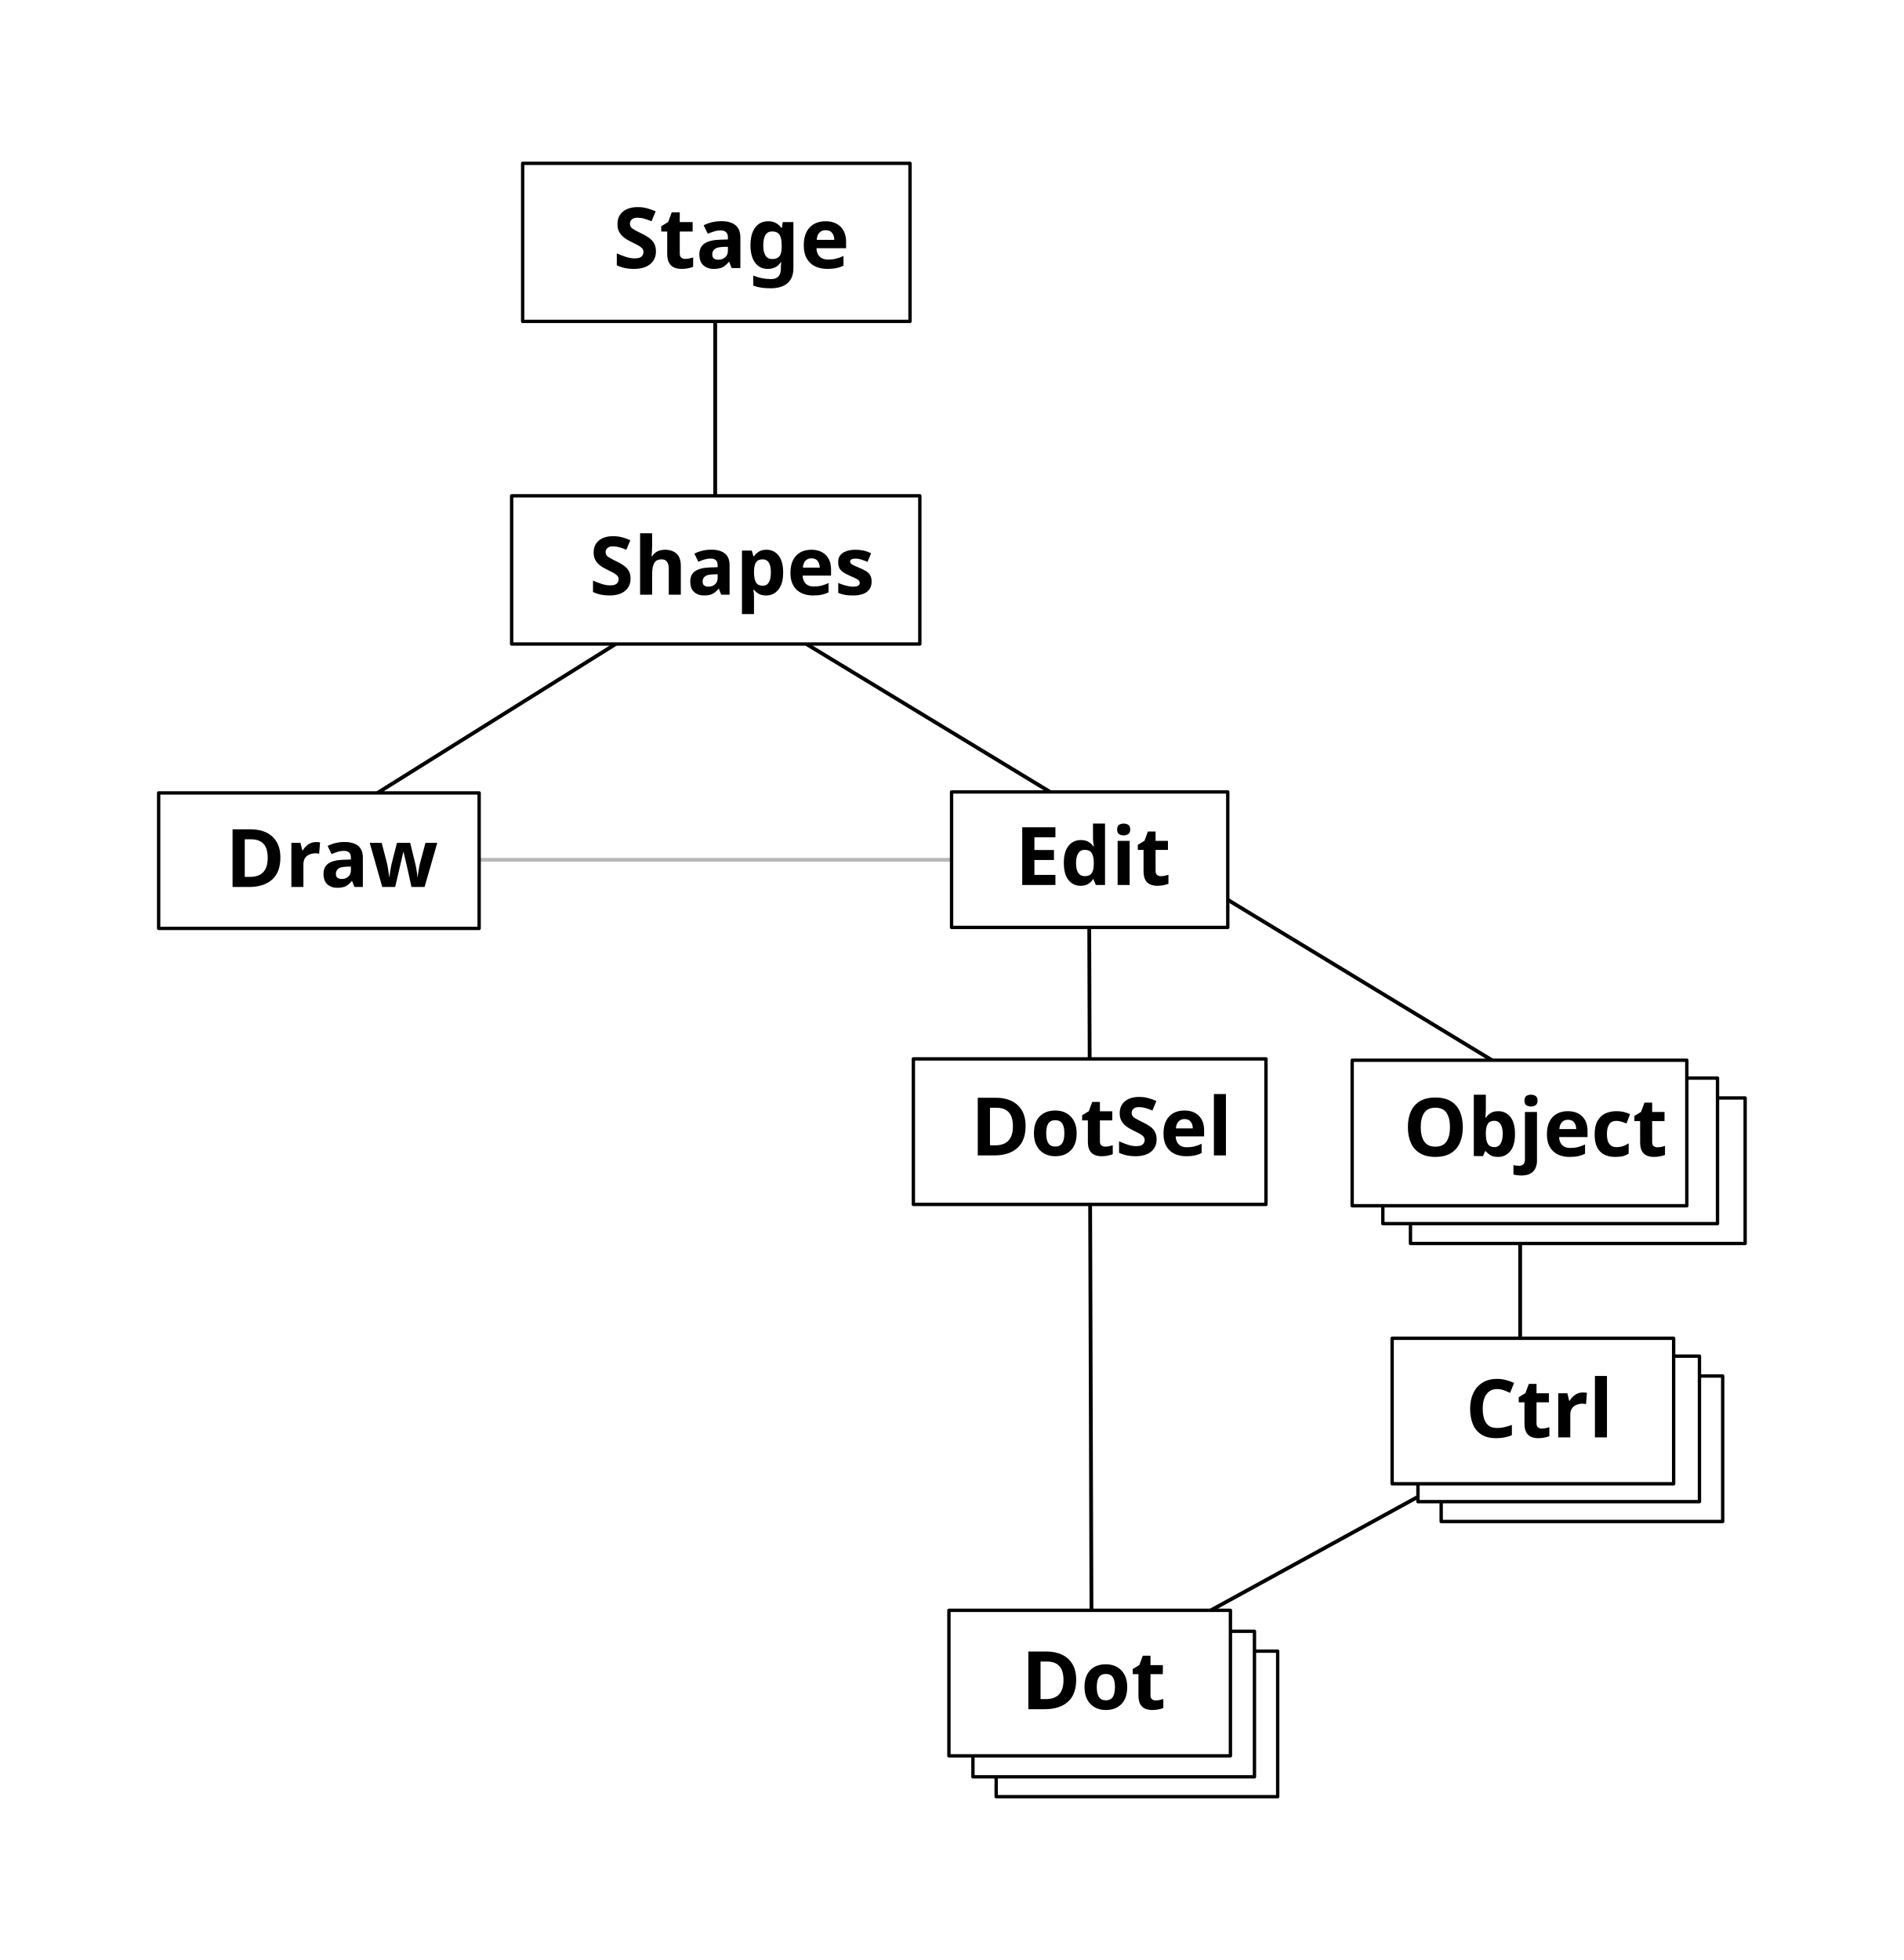
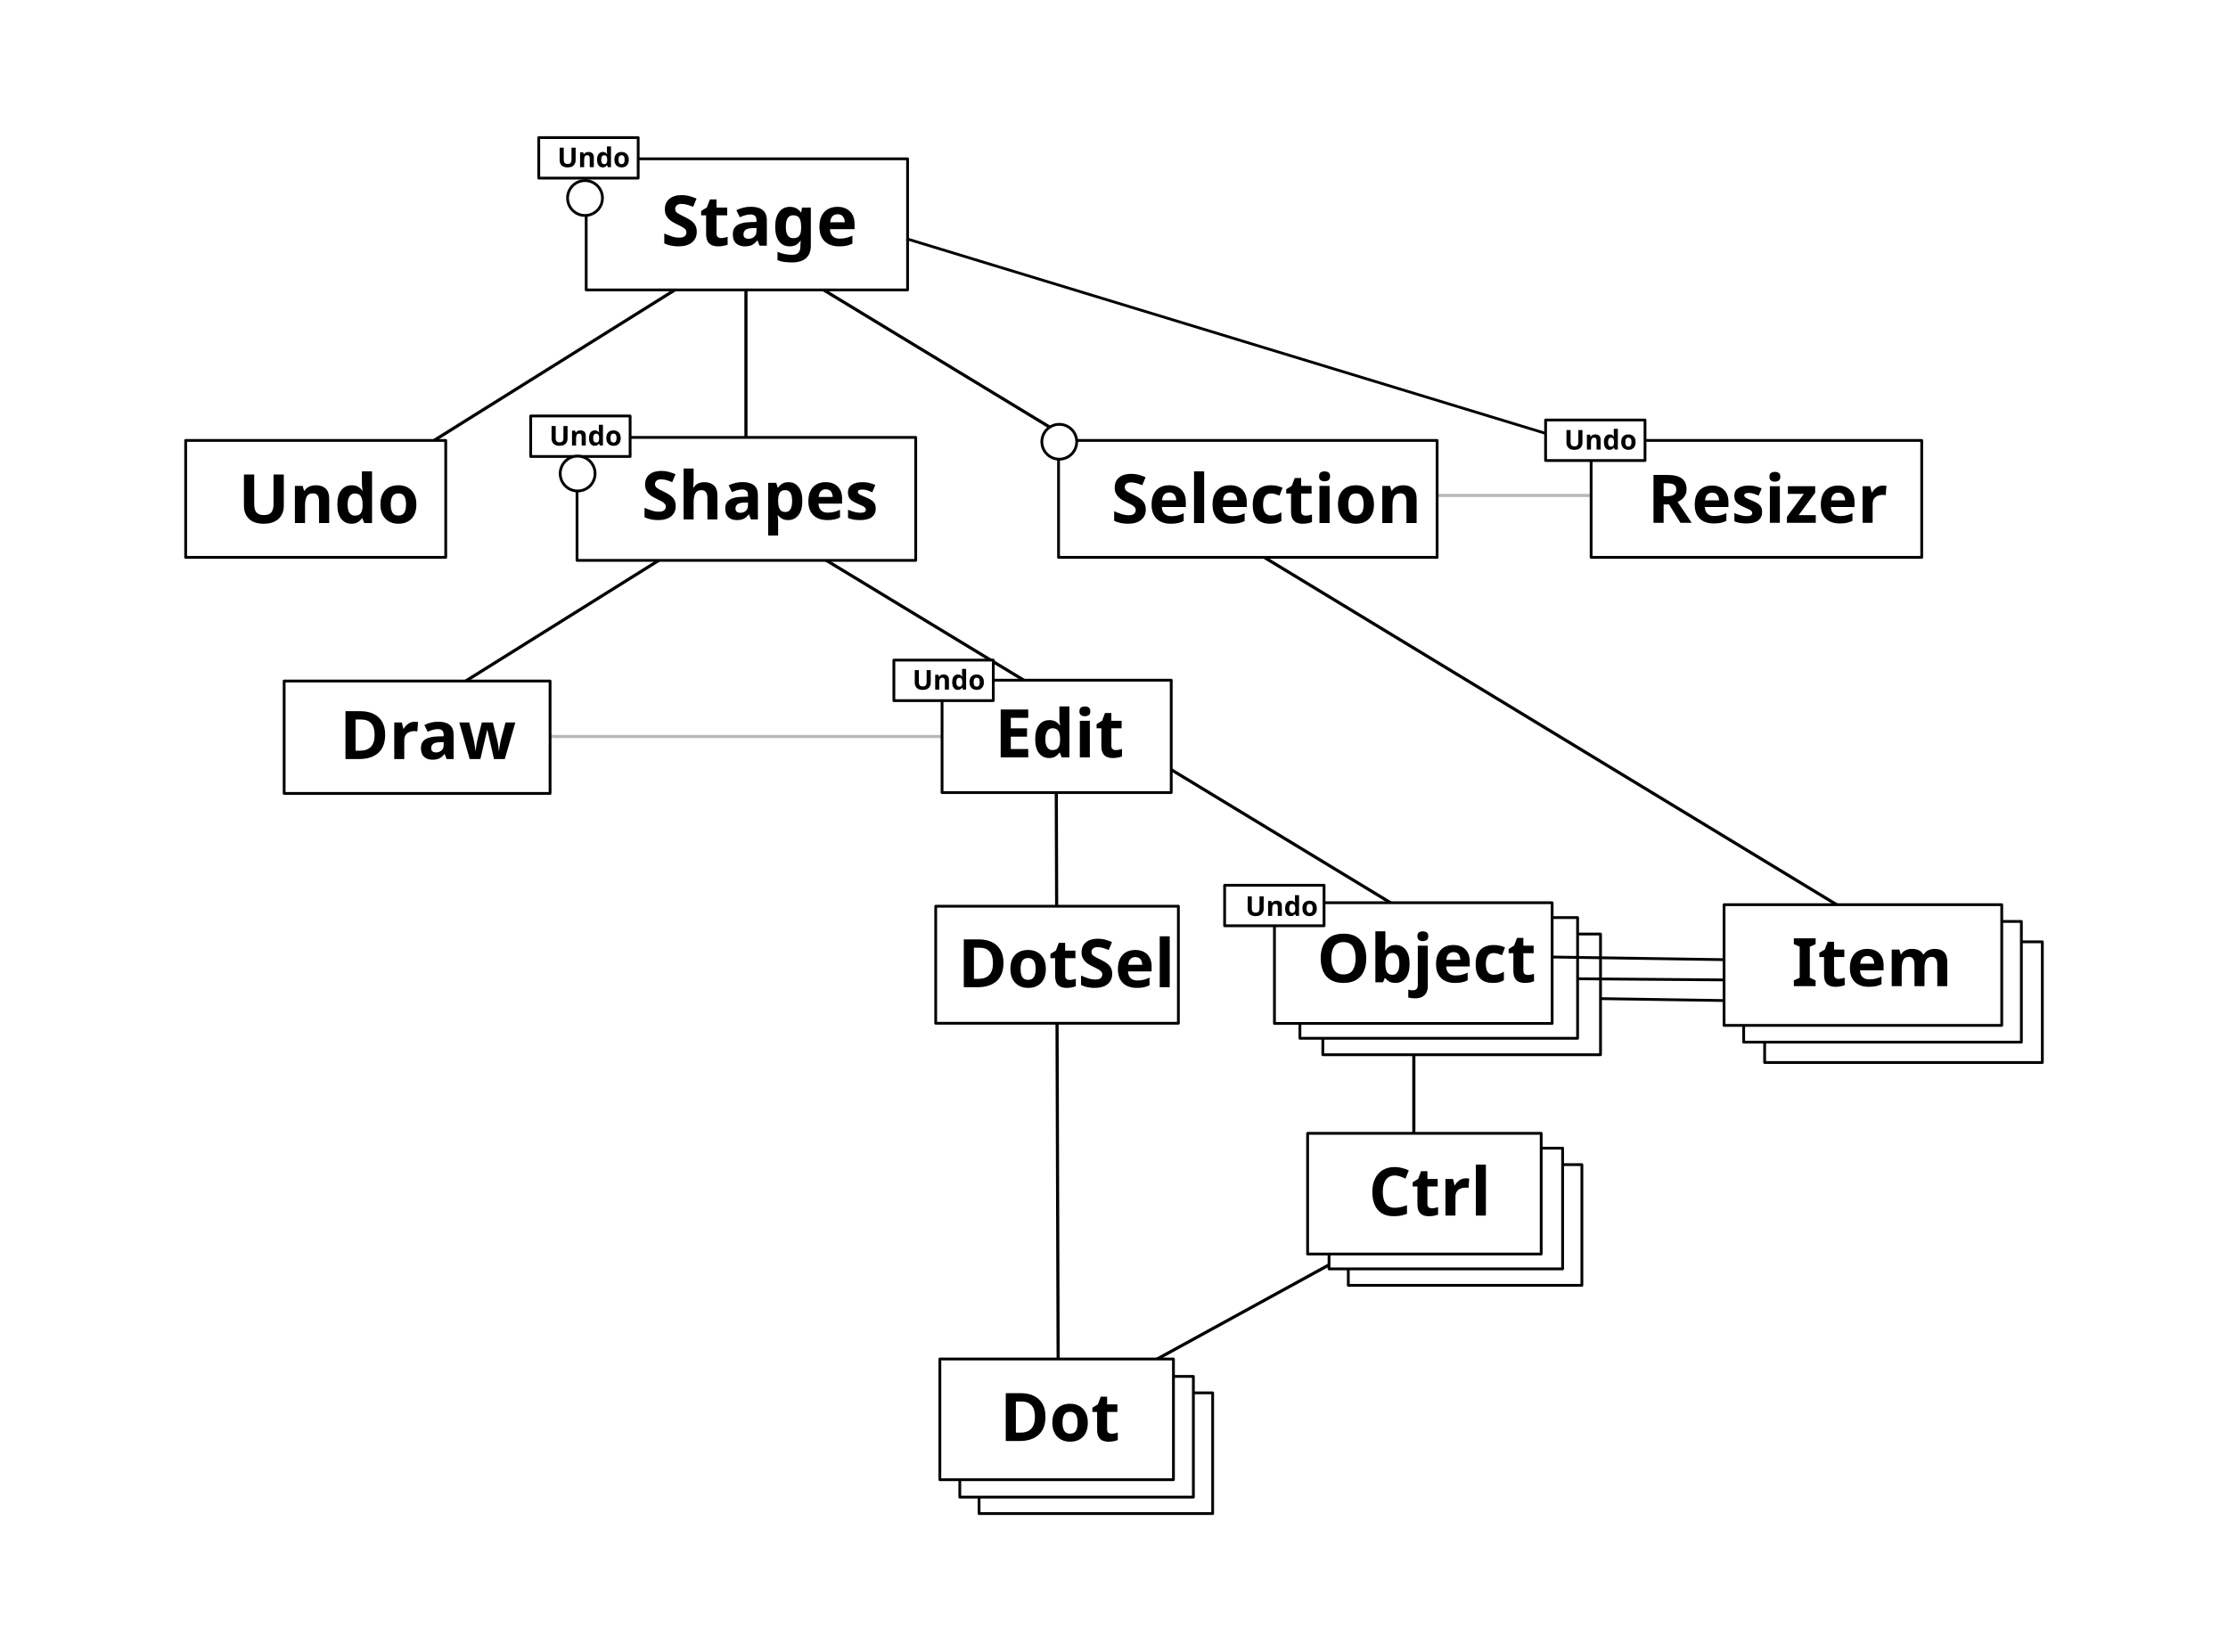
- <svg xmlns="http://www.w3.org/2000/svg" xmlns:ns1="http://svgjs.com/svgjs" width="100%" height="100%" version="1.1" style="stroke-linecap: round; stroke-linejoin: round; background: rgba(255, 255, 255, 0.808);" viewBox="-1108.623 -332.053 4530.125 4663.077">
+ <svg xmlns="http://www.w3.org/2000/svg" xmlns:ns1="http://svgjs.com/svgjs" width="100%" height="100%" version="1.1" style="stroke-linecap: round; stroke-linejoin: round; background: rgba(255, 255, 255, 0.808);" viewBox="-1545.979 -398.95 6389.473 4736.055">
+   <line id="SvgjsLine56633" x1="437.419" y1="1327.986" x2="2464.392" y2="1327.986" style="stroke: rgb(184, 184, 184); stroke-opacity: 1; stroke-width: 9; fill: rgb(196, 196, 196); fill-opacity: 0;" transform="matrix(1,0,0,1,1336.862,-305.8445)" />
+   <line id="SvgjsLine5749" x1="994.62" y1="227.944" x2="3310.204" y2="933.265" style="stroke: rgb(0, 0, 0); stroke-opacity: 1; stroke-width: 8; fill: none; fill-opacity: 0;" transform="matrix(1,0,0,1,-0.0001220703,39.92394)" />
+   <line id="SvgjsLine49434" x1="4934.298" y1="2917.11" x2="1634.149" y2="914.137" style="stroke: rgb(0, 0, 0); stroke-opacity: 1; stroke-width: 9; fill: none; fill-opacity: 0;" transform="matrix(1,0,0,1,-1061.274,-628.9892)" />
+   <line id="SvgjsLine49345" x1="734.942" y1="1466.647" x2="1715.946" y2="853.343" style="stroke: rgb(0, 0, 0); stroke-opacity: 1; stroke-width: 9; fill: none; fill-opacity: 0;" transform="matrix(1,0,0,1,-1131.615,-542.5309)" />
  <line id="SvgjsLine56633" x1="437.419" y1="1327.986" x2="2464.392" y2="1327.986" style="stroke: rgb(184, 184, 184); stroke-opacity: 1; stroke-width: 9; fill: rgb(196, 196, 196); fill-opacity: 0;" transform="matrix(1,0,0,1,-1141.22,385.5299)" />
  <line id="SvgjsLine49434" x1="3361.782" y1="1962.697" x2="1634.149" y2="914.137" style="stroke: rgb(0, 0, 0); stroke-opacity: 1; stroke-width: 9; fill: none; fill-opacity: 0;" transform="matrix(1,0,0,1,-860.2402,263.9728)" />
  <line id="SvgjsLine62280" x1="992.281" y1="275.661" x2="992.281" y2="1149.702" style="stroke: rgb(0, 0, 0); stroke-opacity: 1; stroke-width: 9; fill: none; fill-opacity: 0;" transform="matrix(1,0,0,1,-399.0259,-39.24152)" />
  <line id="SvgjsLine49345" x1="734.942" y1="1333.426" x2="1502.853" y2="853.343" style="stroke: rgb(0, 0, 0); stroke-opacity: 1; stroke-width: 9; fill: none; fill-opacity: 0;" transform="matrix(1,0,0,1,-1023.156,269.7177)" />
-   <rect id="SvgjsRect31550" width="971.3" height="352.642" style="stroke: rgb(0, 0, 0); stroke-opacity: 1; stroke-width: 8; fill: rgb(255, 255, 255); fill-opacity: 1;" transform="matrix(1,0,0,1,108.8313,847.5429)" />
-   <text id="SvgjsText34374" font-family="Apple SD Gothic Neo" font-size="192.223" font-weight="bold" font-style="normal" style="stroke: rgb(0, 0, 0); stroke-opacity: 1; stroke-width: 0; fill: rgb(0, 0, 0); fill-opacity: 1;" transform="matrix(1,0,0,1,293.6057,861.6801)" ns1:data="{&quot;leading&quot;:&quot;1.15&quot;}">
-     <tspan id="SvgjsTspan40079" dy="221.057" x="0" ns1:data="{&quot;newLined&quot;:true}">Shapes</tspan>
-   </text>
-   <rect id="SvgjsRect31550" width="921.683" height="376.069" style="stroke: rgb(0, 0, 0); stroke-opacity: 1; stroke-width: 8; fill: rgb(255, 255, 255); fill-opacity: 1;" transform="matrix(1,0,0,1,135.0935,56.53632)" />
-   <text id="SvgjsText34374" font-family="Apple SD Gothic Neo" font-size="200.308" font-weight="bold" font-style="normal" style="stroke: rgb(0, 0, 0); stroke-opacity: 1; stroke-width: 0; fill: rgb(0, 0, 0); fill-opacity: 1;" transform="matrix(1,0,0,1,349.8469,75.35754)" ns1:data="{&quot;leading&quot;:&quot;1.15&quot;}">
-     <tspan id="SvgjsTspan34389" dy="230.355" x="0" ns1:data="{&quot;newLined&quot;:true}">Stage</tspan>
-   </text>
-   <rect id="SvgjsRect31550" width="762.643" height="322.354" style="stroke: rgb(0, 0, 0); stroke-opacity: 1; stroke-width: 8; fill: rgb(255, 255, 255); fill-opacity: 1;" transform="matrix(1,0,0,1,-731.1129,1554.435)" />
-   <text id="SvgjsText34374" font-family="Apple SD Gothic Neo" font-size="192.223" font-weight="bold" font-style="normal" style="stroke: rgb(0, 0, 0); stroke-opacity: 1; stroke-width: 0; fill: rgb(0, 0, 0); fill-opacity: 1;" transform="matrix(1,0,0,1,-572.5376,1557.147)" ns1:data="{&quot;leading&quot;:&quot;1.15&quot;}">
-     <tspan id="SvgjsTspan64784" dy="221.057" x="0" ns1:data="{&quot;newLined&quot;:true}">Draw</tspan>
-   </text>
  <line id="SvgjsLine54576" x1="1294.585" y1="2957.173" x2="2277.359" y2="2418.576" style="stroke: rgb(0, 0, 0); stroke-opacity: 1; stroke-width: 9; fill: none; fill-opacity: 0;" transform="matrix(1,0,0,1,261.988,660.3419)" />
  <line id="SvgjsLine54665" x1="1887.713" y1="1890.501" x2="1887.713" y2="2509.415" style="stroke: rgb(0, 0, 0); stroke-opacity: 1; stroke-width: 9; fill: none; fill-opacity: 0;" transform="matrix(1,0,0,1,620.9186,536.414)" />
  <line id="SvgjsLine54754" x1="1248.665" y1="1343.291" x2="1254.807" y2="3223.66" style="stroke: rgb(0, 0, 0); stroke-opacity: 1; stroke-width: 9; fill: none; fill-opacity: 0;" transform="matrix(1,0,0,1,234.1826,408.0237)" />
-   <rect id="SvgjsRect31550" width="669.867" height="346.207" style="stroke: rgb(0, 0, 0); stroke-opacity: 1; stroke-width: 8; fill: rgb(255, 255, 255); fill-opacity: 1;" transform="matrix(1,0,0,1,2320.71,2941.596)" />
-   <rect id="SvgjsRect31550" width="669.867" height="346.207" style="stroke: rgb(0, 0, 0); stroke-opacity: 1; stroke-width: 8; fill: rgb(255, 255, 255); fill-opacity: 1;" transform="matrix(1,0,0,1,2265.43,2894.35)" />
-   <rect id="SvgjsRect31550" width="669.867" height="346.207" style="stroke: rgb(0, 0, 0); stroke-opacity: 1; stroke-width: 8; fill: rgb(255, 255, 255); fill-opacity: 1;" transform="matrix(1,0,0,1,2204.009,2851.828)" />
-   <text id="SvgjsText34374" font-family="Apple SD Gothic Neo" font-size="192.223" font-weight="bold" font-style="normal" style="stroke: rgb(0, 0, 0); stroke-opacity: 1; stroke-width: 0; fill: rgb(0, 0, 0); fill-opacity: 1;" transform="matrix(1,0,0,1,2378.431,2866.589)" ns1:data="{&quot;leading&quot;:&quot;1.15&quot;}">
-     <tspan id="SvgjsTspan54276" dy="221.057" x="0" ns1:data="{&quot;newLined&quot;:true}">Ctrl</tspan>
-   </text>
-   <rect id="SvgjsRect31550" width="796.361" height="346.207" style="stroke: rgb(0, 0, 0); stroke-opacity: 1; stroke-width: 8; fill: rgb(255, 255, 255); fill-opacity: 1;" transform="matrix(1,0,0,1,2247.63,2280.154)" />
-   <rect id="SvgjsRect31550" width="796.361" height="346.207" style="stroke: rgb(0, 0, 0); stroke-opacity: 1; stroke-width: 8; fill: rgb(255, 255, 255); fill-opacity: 1;" transform="matrix(1,0,0,1,2181.908,2232.907)" />
-   <rect id="SvgjsRect31550" width="796.361" height="346.207" style="stroke: rgb(0, 0, 0); stroke-opacity: 1; stroke-width: 8; fill: rgb(255, 255, 255); fill-opacity: 1;" transform="matrix(1,0,0,1,2108.885,2190.385)" />
-   <text id="SvgjsText34374" font-family="Apple SD Gothic Neo" font-size="192.223" font-weight="bold" font-style="normal" style="stroke: rgb(0, 0, 0); stroke-opacity: 1; stroke-width: 0; fill: rgb(0, 0, 0); fill-opacity: 1;" transform="matrix(1,0,0,1,2230.341,2197.417)" ns1:data="{&quot;leading&quot;:&quot;1.15&quot;}">
-     <tspan id="SvgjsTspan53709" dy="221.057" x="0" ns1:data="{&quot;newLined&quot;:true}">Object</tspan>
-   </text>
-   <g id="SvgjsG8018" transform="matrix(1,0,0,1,14.03013,0)">
-     <rect id="SvgjsRect31550" width="839.027" height="346.207" style="stroke: rgb(0, 0, 0); stroke-opacity: 1; stroke-width: 8; fill: rgb(255, 255, 255); fill-opacity: 1;" transform="matrix(1,0,0,1,1050.742,2187.174)" />
-     <text id="SvgjsText34374" font-family="Apple SD Gothic Neo" font-size="192.223" font-weight="bold" font-style="normal" style="stroke: rgb(0, 0, 0); stroke-opacity: 1; stroke-width: 0; fill: rgb(0, 0, 0); fill-opacity: 1;" transform="matrix(1,0,0,1,1186.7,2195.792)" ns1:data="{&quot;leading&quot;:&quot;1.15&quot;}">
-       <tspan id="SvgjsTspan51053" dy="221.057" x="0" ns1:data="{&quot;newLined&quot;:true}">DotSel</tspan>
-     </text>
-   </g>
-   <g id="SvgjsG8127" transform="matrix(1,0,0,1,0.1535441,0)">
-     <rect id="SvgjsRect31550" width="657.206" height="322.354" style="stroke: rgb(0, 0, 0); stroke-opacity: 1; stroke-width: 8; fill: rgb(255, 255, 255); fill-opacity: 1;" transform="matrix(1,0,0,1,1155.529,1552.048)" />
-     <text id="SvgjsText34374" font-family="Apple SD Gothic Neo" font-size="192.223" font-weight="bold" font-style="normal" style="stroke: rgb(0, 0, 0); stroke-opacity: 1; stroke-width: 0; fill: rgb(0, 0, 0); fill-opacity: 1;" transform="matrix(1,0,0,1,1306.344,1552.373)" ns1:data="{&quot;leading&quot;:&quot;1.15&quot;}">
-       <tspan id="SvgjsTspan46047" dy="221.057" x="0" ns1:data="{&quot;newLined&quot;:true}">Edit</tspan>
-     </text>
-   </g>
  <g id="SvgjsG8517">
    <rect id="SvgjsRect31550" width="669.866" height="346.207" style="stroke: rgb(0, 0, 0); stroke-opacity: 1; stroke-width: 8; fill: rgb(255, 255, 255); fill-opacity: 1;" transform="matrix(1,0,0,1,1261.811,3596.226)" />
    <rect id="SvgjsRect31550" width="669.866" height="346.207" style="stroke: rgb(0, 0, 0); stroke-opacity: 1; stroke-width: 8; fill: rgb(255, 255, 255); fill-opacity: 1;" transform="matrix(1,0,0,1,1206.526,3548.979)" />
    <g id="SvgjsG7909" transform="matrix(1,0,0,1,-14.18368,0)">
      <rect id="SvgjsRect31550" width="669.866" height="346.207" style="stroke: rgb(0, 0, 0); stroke-opacity: 1; stroke-width: 8; fill: rgb(255, 255, 255); fill-opacity: 1;" transform="matrix(1,0,0,1,1163.536,3499.086)" />
      <text id="SvgjsText34374" font-family="Apple SD Gothic Neo" font-size="192.224" font-weight="bold" font-style="normal" style="stroke: rgb(0, 0, 0); stroke-opacity: 1; stroke-width: 0; fill: rgb(0, 0, 0); fill-opacity: 1;" transform="matrix(1,0,0,1,1335.261,3513.286)" ns1:data="{&quot;leading&quot;:&quot;1.15&quot;}">
        <tspan id="SvgjsTspan54571" dy="221.057" x="0" ns1:data="{&quot;newLined&quot;:true}">Dot</tspan>
      </text>
    </g>
  </g>
+   <g id="SvgjsG2000">
+     <rect id="SvgjsRect31550" width="762.643" height="322.354" style="stroke: rgb(0, 0, 0); stroke-opacity: 1; stroke-width: 8; fill: rgb(255, 255, 255); fill-opacity: 1;" transform="matrix(1,0,0,1,-731.1129,1554.435)" />
+     <text id="SvgjsText34374" font-family="Apple SD Gothic Neo" font-size="192.223" font-weight="bold" font-style="normal" style="stroke: rgb(0, 0, 0); stroke-opacity: 1; stroke-width: 0; fill: rgb(0, 0, 0); fill-opacity: 1;" transform="matrix(1,0,0,1,-572.5376,1557.147)" ns1:data="{&quot;leading&quot;:&quot;1.15&quot;}">
+       <tspan id="SvgjsTspan64784" dy="221.057" x="0" ns1:data="{&quot;newLined&quot;:true}">Draw</tspan>
+     </text>
+   </g>
+   <g id="SvgjsG7083" transform="matrix(1,0,0,1,0,-5.859879)">
+     <rect id="SvgjsRect31550" width="745.821" height="335.475" style="stroke: rgb(0, 0, 0); stroke-opacity: 1; stroke-width: 8; fill: rgb(255, 255, 255); fill-opacity: 1;" transform="matrix(1,0,0,1,-1013.523,870.1637)" />
+     <text id="SvgjsText34374" font-family="Apple SD Gothic Neo" font-size="195.084" font-weight="bold" font-style="normal" style="stroke: rgb(0, 0, 0); stroke-opacity: 1; stroke-width: 0; fill: rgb(0, 0, 0); fill-opacity: 1;" transform="matrix(1,0,0,1,-862.9824,882.871)" ns1:data="{&quot;leading&quot;:&quot;1.15&quot;}">
+       <tspan id="SvgjsTspan5632" dy="224.346" x="0" ns1:data="{&quot;newLined&quot;:true}">Undo</tspan>
+     </text>
+   </g>
+   <g id="SvgjsG2048">
+     <rect id="SvgjsRect31550" width="669.867" height="346.207" style="stroke: rgb(0, 0, 0); stroke-opacity: 1; stroke-width: 8; fill: rgb(255, 255, 255); fill-opacity: 1;" transform="matrix(1,0,0,1,2320.71,2941.596)" />
+     <rect id="SvgjsRect31550" width="669.867" height="346.207" style="stroke: rgb(0, 0, 0); stroke-opacity: 1; stroke-width: 8; fill: rgb(255, 255, 255); fill-opacity: 1;" transform="matrix(1,0,0,1,2265.43,2894.35)" />
+     <rect id="SvgjsRect31550" width="669.867" height="346.207" style="stroke: rgb(0, 0, 0); stroke-opacity: 1; stroke-width: 8; fill: rgb(255, 255, 255); fill-opacity: 1;" transform="matrix(1,0,0,1,2204.009,2851.828)" />
+     <text id="SvgjsText34374" font-family="Apple SD Gothic Neo" font-size="192.223" font-weight="bold" font-style="normal" style="stroke: rgb(0, 0, 0); stroke-opacity: 1; stroke-width: 0; fill: rgb(0, 0, 0); fill-opacity: 1;" transform="matrix(1,0,0,1,2378.431,2866.589)" ns1:data="{&quot;leading&quot;:&quot;1.15&quot;}">
+       <tspan id="SvgjsTspan54276" dy="221.057" x="0" ns1:data="{&quot;newLined&quot;:true}">Ctrl</tspan>
+     </text>
+   </g>
+   <g id="SvgjsG2907">
+     <line id="SvgjsLine4532" x1="2836.86" y1="2390.626" x2="3562.481" y2="2401.789" style="stroke: rgb(0, 0, 0); stroke-opacity: 1; stroke-width: 8; fill: none; fill-opacity: 0;" transform="matrix(1,0,0,1,61.40002,72.56314)" />
+     <rect id="SvgjsRect31550" width="796.361" height="346.207" style="stroke: rgb(0, 0, 0); stroke-opacity: 1; stroke-width: 8; fill: rgb(255, 255, 255); fill-opacity: 1;" transform="matrix(1,0,0,1,2247.63,2280.154)" />
+     <line id="SvgjsLine4208" x1="2842.442" y1="2334.809" x2="3556.9" y2="2340.391" style="stroke: rgb(0, 0, 0); stroke-opacity: 1; stroke-width: 8; fill: none; fill-opacity: 0;" transform="matrix(1,0,0,1,0,72.56314)" />
+     <rect id="SvgjsRect31550" width="796.361" height="346.207" style="stroke: rgb(0, 0, 0); stroke-opacity: 1; stroke-width: 8; fill: rgb(255, 255, 255); fill-opacity: 1;" transform="matrix(1,0,0,1,2181.908,2232.907)" />
+     <line id="SvgjsLine4532" x1="2836.86" y1="2390.626" x2="3562.481" y2="2401.789" style="stroke: rgb(0, 0, 0); stroke-opacity: 1; stroke-width: 8; fill: none; fill-opacity: 0;" transform="matrix(1,0,0,1,61.40002,-44.65421)" />
+     <rect id="SvgjsRect31550" width="796.361" height="346.207" style="stroke: rgb(0, 0, 0); stroke-opacity: 1; stroke-width: 8; fill: rgb(255, 255, 255); fill-opacity: 1;" transform="matrix(1,0,0,1,2108.885,2190.385)" />
+     <text id="SvgjsText34374" font-family="Apple SD Gothic Neo" font-size="192.223" font-weight="bold" font-style="normal" style="stroke: rgb(0, 0, 0); stroke-opacity: 1; stroke-width: 0; fill: rgb(0, 0, 0); fill-opacity: 1;" transform="matrix(1,0,0,1,2230.341,2197.417)" ns1:data="{&quot;leading&quot;:&quot;1.15&quot;}">
+       <tspan id="SvgjsTspan53709" dy="221.057" x="0" ns1:data="{&quot;newLined&quot;:true}">Object</tspan>
+     </text>
+     <g id="SvgjsG2778">
+       <rect id="SvgjsRect31550" width="285.142" height="116.223" style="stroke: rgb(0, 0, 0); stroke-opacity: 1; stroke-width: 8; fill: rgb(255, 255, 255); fill-opacity: 1;" transform="matrix(1,0,0,1,1966.027,2140.188)" />
+       <text id="SvgjsText34374" font-family="Apple SD Gothic Neo" font-size="78.231" font-weight="bold" font-style="normal" style="stroke: rgb(0, 0, 0); stroke-opacity: 1; stroke-width: 0; fill: rgb(0, 0, 0); fill-opacity: 1;" transform="matrix(1,0,0,1,2025.458,2138.055)" ns1:data="{&quot;leading&quot;:&quot;1.15&quot;}">
+         <tspan id="SvgjsTspan5632" dy="89.966" x="0" ns1:data="{&quot;newLined&quot;:true}">Undo</tspan>
+       </text>
+     </g>
+   </g>
+   <g id="SvgjsG2212">
+     <rect id="SvgjsRect31550" width="796.361" height="346.207" style="stroke: rgb(0, 0, 0); stroke-opacity: 1; stroke-width: 8; fill: rgb(255, 255, 255); fill-opacity: 1;" transform="matrix(1,0,0,1,3514.676,2302.481)" />
+     <rect id="SvgjsRect31550" width="796.361" height="346.207" style="stroke: rgb(0, 0, 0); stroke-opacity: 1; stroke-width: 8; fill: rgb(255, 255, 255); fill-opacity: 1;" transform="matrix(1,0,0,1,3454.536,2244.07)" />
+     <g id="SvgjsG3666" transform="matrix(1,0,0,1,446.5378,647.4768)">
+       <rect id="SvgjsRect31550" width="796.361" height="346.207" style="stroke: rgb(0, 0, 0); stroke-opacity: 1; stroke-width: 8; fill: rgb(255, 255, 255); fill-opacity: 1;" transform="matrix(1,0,0,1,2951.723,1548.49)" />
+       <text id="SvgjsText34374" font-family="Apple SD Gothic Neo" font-size="192.223" font-weight="bold" font-style="normal" style="stroke: rgb(0, 0, 0); stroke-opacity: 1; stroke-width: 0; fill: rgb(0, 0, 0); fill-opacity: 1;" transform="matrix(1,0,0,1,3145.742,1561.102)" ns1:data="{&quot;leading&quot;:&quot;1.15&quot;}">
+         <tspan id="SvgjsTspan3237" dy="221.057" x="0" ns1:data="{&quot;newLined&quot;:true}">Item</tspan>
+       </text>
+     </g>
+   </g>
+   <g id="SvgjsG3269">
+     <rect id="SvgjsRect31550" width="695.937" height="335.796" style="stroke: rgb(0, 0, 0); stroke-opacity: 1; stroke-width: 8; fill: rgb(255, 255, 255); fill-opacity: 1;" transform="matrix(1,0,0,1,1137.452,2200.323)" />
+     <text id="SvgjsText34374" font-family="Apple SD Gothic Neo" font-size="192.223" font-weight="bold" font-style="normal" style="stroke: rgb(0, 0, 0); stroke-opacity: 1; stroke-width: 0; fill: rgb(0, 0, 0); fill-opacity: 1;" transform="matrix(1,0,0,1,1200.73,2211.679)" ns1:data="{&quot;leading&quot;:&quot;1.15&quot;}">
+       <tspan id="SvgjsTspan51053" dy="221.057" x="0" ns1:data="{&quot;newLined&quot;:true}">DotSel</tspan>
+     </text>
+   </g>
+   <g id="SvgjsG3484">
+     <g id="SvgjsG8127" transform="matrix(1,0,0,1,0.1535441,0)">
+       <rect id="SvgjsRect31550" width="657.206" height="322.354" style="stroke: rgb(0, 0, 0); stroke-opacity: 1; stroke-width: 8; fill: rgb(255, 255, 255); fill-opacity: 1;" transform="matrix(1,0,0,1,1155.529,1552.048)" />
+       <text id="SvgjsText34374" font-family="Apple SD Gothic Neo" font-size="192.223" font-weight="bold" font-style="normal" style="stroke: rgb(0, 0, 0); stroke-opacity: 1; stroke-width: 0; fill: rgb(0, 0, 0); fill-opacity: 1;" transform="matrix(1,0,0,1,1306.344,1552.373)" ns1:data="{&quot;leading&quot;:&quot;1.15&quot;}">
+         <tspan id="SvgjsTspan46047" dy="221.057" x="0" ns1:data="{&quot;newLined&quot;:true}">Edit</tspan>
+       </text>
+     </g>
+     <g id="SvgjsG7083" transform="matrix(1,0,0,1,1404.975,1192.92)">
+       <rect id="SvgjsRect31550" width="285.142" height="116.223" style="stroke: rgb(0, 0, 0); stroke-opacity: 1; stroke-width: 8; fill: rgb(255, 255, 255); fill-opacity: 1;" transform="matrix(1,0,0,1,-387.4901,301.4634)" />
+       <text id="SvgjsText34374" font-family="Apple SD Gothic Neo" font-size="78.231" font-weight="bold" font-style="normal" style="stroke: rgb(0, 0, 0); stroke-opacity: 1; stroke-width: 0; fill: rgb(0, 0, 0); fill-opacity: 1;" transform="matrix(1,0,0,1,-334.2647,296.2253)" ns1:data="{&quot;leading&quot;:&quot;1.15&quot;}">
+         <tspan id="SvgjsTspan5632" dy="89.966" x="0" ns1:data="{&quot;newLined&quot;:true}">Undo</tspan>
+       </text>
+     </g>
+   </g>
+   <g id="SvgjsG3593">
+     <g id="SvgjsG1891" transform="matrix(1,0,0,1,3742.206,-1643.61)">
+       <rect id="SvgjsRect31550" width="948.072" height="335.475" style="stroke: rgb(0, 0, 0); stroke-opacity: 1; stroke-width: 8; fill: rgb(255, 255, 255); fill-opacity: 1;" transform="matrix(1,0,0,1,-725.1313,2507.914)" />
+       <text id="SvgjsText34374" font-family="Apple SD Gothic Neo" font-size="192.223" font-weight="bold" font-style="normal" style="stroke: rgb(0, 0, 0); stroke-opacity: 1; stroke-width: 0; fill: rgb(0, 0, 0); fill-opacity: 1;" transform="matrix(1,0,0,1,-563.5651,2523.168)" ns1:data="{&quot;leading&quot;:&quot;1.15&quot;}">
+         <tspan id="SvgjsTspan1729" dy="221.057" x="0" ns1:data="{&quot;newLined&quot;:true}">Resizer</tspan>
+       </text>
+     </g>
+     <g id="SvgjsG7083" transform="matrix(1,0,0,1,3273.968,504.3482)">
+       <rect id="SvgjsRect31550" width="285.142" height="116.223" style="stroke: rgb(0, 0, 0); stroke-opacity: 1; stroke-width: 8; fill: rgb(255, 255, 255); fill-opacity: 1;" transform="matrix(1,0,0,1,-387.4901,301.4634)" />
+       <text id="SvgjsText34374" font-family="Apple SD Gothic Neo" font-size="78.231" font-weight="bold" font-style="normal" style="stroke: rgb(0, 0, 0); stroke-opacity: 1; stroke-width: 0; fill: rgb(0, 0, 0); fill-opacity: 1;" transform="matrix(1,0,0,1,-334.2647,296.2253)" ns1:data="{&quot;leading&quot;:&quot;1.15&quot;}">
+         <tspan id="SvgjsTspan5632" dy="89.966" x="0" ns1:data="{&quot;newLined&quot;:true}">Undo</tspan>
+       </text>
+     </g>
+   </g>
+   <g id="SvgjsG4024">
+     <rect id="SvgjsRect31550" width="921.683" height="376.069" style="stroke: rgb(0, 0, 0); stroke-opacity: 1; stroke-width: 8; fill: rgb(255, 255, 255); fill-opacity: 1;" transform="matrix(1,0,0,1,135.0935,56.53632)" />
+     <text id="SvgjsText34374" font-family="Apple SD Gothic Neo" font-size="200.308" font-weight="bold" font-style="normal" style="stroke: rgb(0, 0, 0); stroke-opacity: 1; stroke-width: 0; fill: rgb(0, 0, 0); fill-opacity: 1;" transform="matrix(1,0,0,1,349.8469,75.35754)" ns1:data="{&quot;leading&quot;:&quot;1.15&quot;}">
+       <tspan id="SvgjsTspan34389" dy="230.355" x="0" ns1:data="{&quot;newLined&quot;:true}">Stage</tspan>
+     </text>
+     <g id="SvgjsG7083" transform="matrix(1,0,0,1,386.5773,-305.742)">
+       <rect id="SvgjsRect31550" width="285.142" height="116.223" style="stroke: rgb(0, 0, 0); stroke-opacity: 1; stroke-width: 8; fill: rgb(255, 255, 255); fill-opacity: 1;" transform="matrix(1,0,0,1,-387.4901,301.4634)" />
+       <text id="SvgjsText34374" font-family="Apple SD Gothic Neo" font-size="78.231" font-weight="bold" font-style="normal" style="stroke: rgb(0, 0, 0); stroke-opacity: 1; stroke-width: 0; fill: rgb(0, 0, 0); fill-opacity: 1;" transform="matrix(1,0,0,1,-334.2647,296.2253)" ns1:data="{&quot;leading&quot;:&quot;1.15&quot;}">
+         <tspan id="SvgjsTspan5632" dy="89.966" x="0" ns1:data="{&quot;newLined&quot;:true}">Undo</tspan>
+       </text>
+     </g>
+     <circle id="SvgjsCircle17537" r="50" cx="0" cy="0" style="stroke: rgb(0, 0, 0); stroke-opacity: 1; stroke-width: 8; fill: rgb(255, 255, 255); fill-opacity: 1;" transform="matrix(1,0,0,1,131.7222,169.0715)" />
+   </g>
+   <g id="SvgjsG4241">
+     <g id="SvgjsG7693" transform="matrix(1,0,0,1,0,8.177322)">
+       <rect id="SvgjsRect31550" width="971.3" height="352.642" style="stroke: rgb(0, 0, 0); stroke-opacity: 1; stroke-width: 8; fill: rgb(255, 255, 255); fill-opacity: 1;" transform="matrix(1,0,0,1,108.8313,847.5429)" />
+       <text id="SvgjsText34374" font-family="Apple SD Gothic Neo" font-size="192.223" font-weight="bold" font-style="normal" style="stroke: rgb(0, 0, 0); stroke-opacity: 1; stroke-width: 0; fill: rgb(0, 0, 0); fill-opacity: 1;" transform="matrix(1,0,0,1,293.6057,861.6801)" ns1:data="{&quot;leading&quot;:&quot;1.15&quot;}">
+         <tspan id="SvgjsTspan40079" dy="221.057" x="0" ns1:data="{&quot;newLined&quot;:true}">Shapes</tspan>
+       </text>
+     </g>
+     <g id="SvgjsG7083" transform="matrix(1,0,0,1,363.4323,492.7731)">
+       <rect id="SvgjsRect31550" width="285.142" height="116.223" style="stroke: rgb(0, 0, 0); stroke-opacity: 1; stroke-width: 8; fill: rgb(255, 255, 255); fill-opacity: 1;" transform="matrix(1,0,0,1,-387.4901,301.4634)" />
+       <text id="SvgjsText34374" font-family="Apple SD Gothic Neo" font-size="78.231" font-weight="bold" font-style="normal" style="stroke: rgb(0, 0, 0); stroke-opacity: 1; stroke-width: 0; fill: rgb(0, 0, 0); fill-opacity: 1;" transform="matrix(1,0,0,1,-334.2647,296.2253)" ns1:data="{&quot;leading&quot;:&quot;1.15&quot;}">
+         <tspan id="SvgjsTspan5632" dy="89.966" x="0" ns1:data="{&quot;newLined&quot;:true}">Undo</tspan>
+       </text>
+     </g>
+     <circle id="SvgjsCircle17537" r="50" cx="0" cy="0" style="stroke: rgb(0, 0, 0); stroke-opacity: 1; stroke-width: 8; fill: rgb(255, 255, 255); fill-opacity: 1;" transform="matrix(1,0,0,1,110.5785,959.3538)" />
+   </g>
+   <g id="SvgjsG4403">
+     <g id="SvgjsG1503" transform="matrix(1,0,0,1,2381.72,-1165.087)">
+       <rect id="SvgjsRect31550" width="1085.649" height="335.475" style="stroke: rgb(0, 0, 0); stroke-opacity: 1; stroke-width: 8; fill: rgb(255, 255, 255); fill-opacity: 1;" transform="matrix(1,0,0,1,-892.0025,2029.391)" />
+       <text id="SvgjsText34374" font-family="Apple SD Gothic Neo" font-size="195.084" font-weight="bold" font-style="normal" style="stroke: rgb(0, 0, 0); stroke-opacity: 1; stroke-width: 0; fill: rgb(0, 0, 0); fill-opacity: 1;" transform="matrix(1,0,0,1,-741.4622,2042.099)" ns1:data="{&quot;leading&quot;:&quot;1.15&quot;}">
+         <tspan id="SvgjsTspan1445" dy="224.346" x="0" ns1:data="{&quot;newLined&quot;:true}">Selection</tspan>
+       </text>
+     </g>
+     <circle id="SvgjsCircle17537" r="50" cx="0" cy="0" style="stroke: rgb(0, 0, 0); stroke-opacity: 1; stroke-width: 8; fill: rgb(255, 255, 255); fill-opacity: 1;" transform="matrix(1,0,0,1,1491.837,868.1476)" />
+   </g>
</svg>
